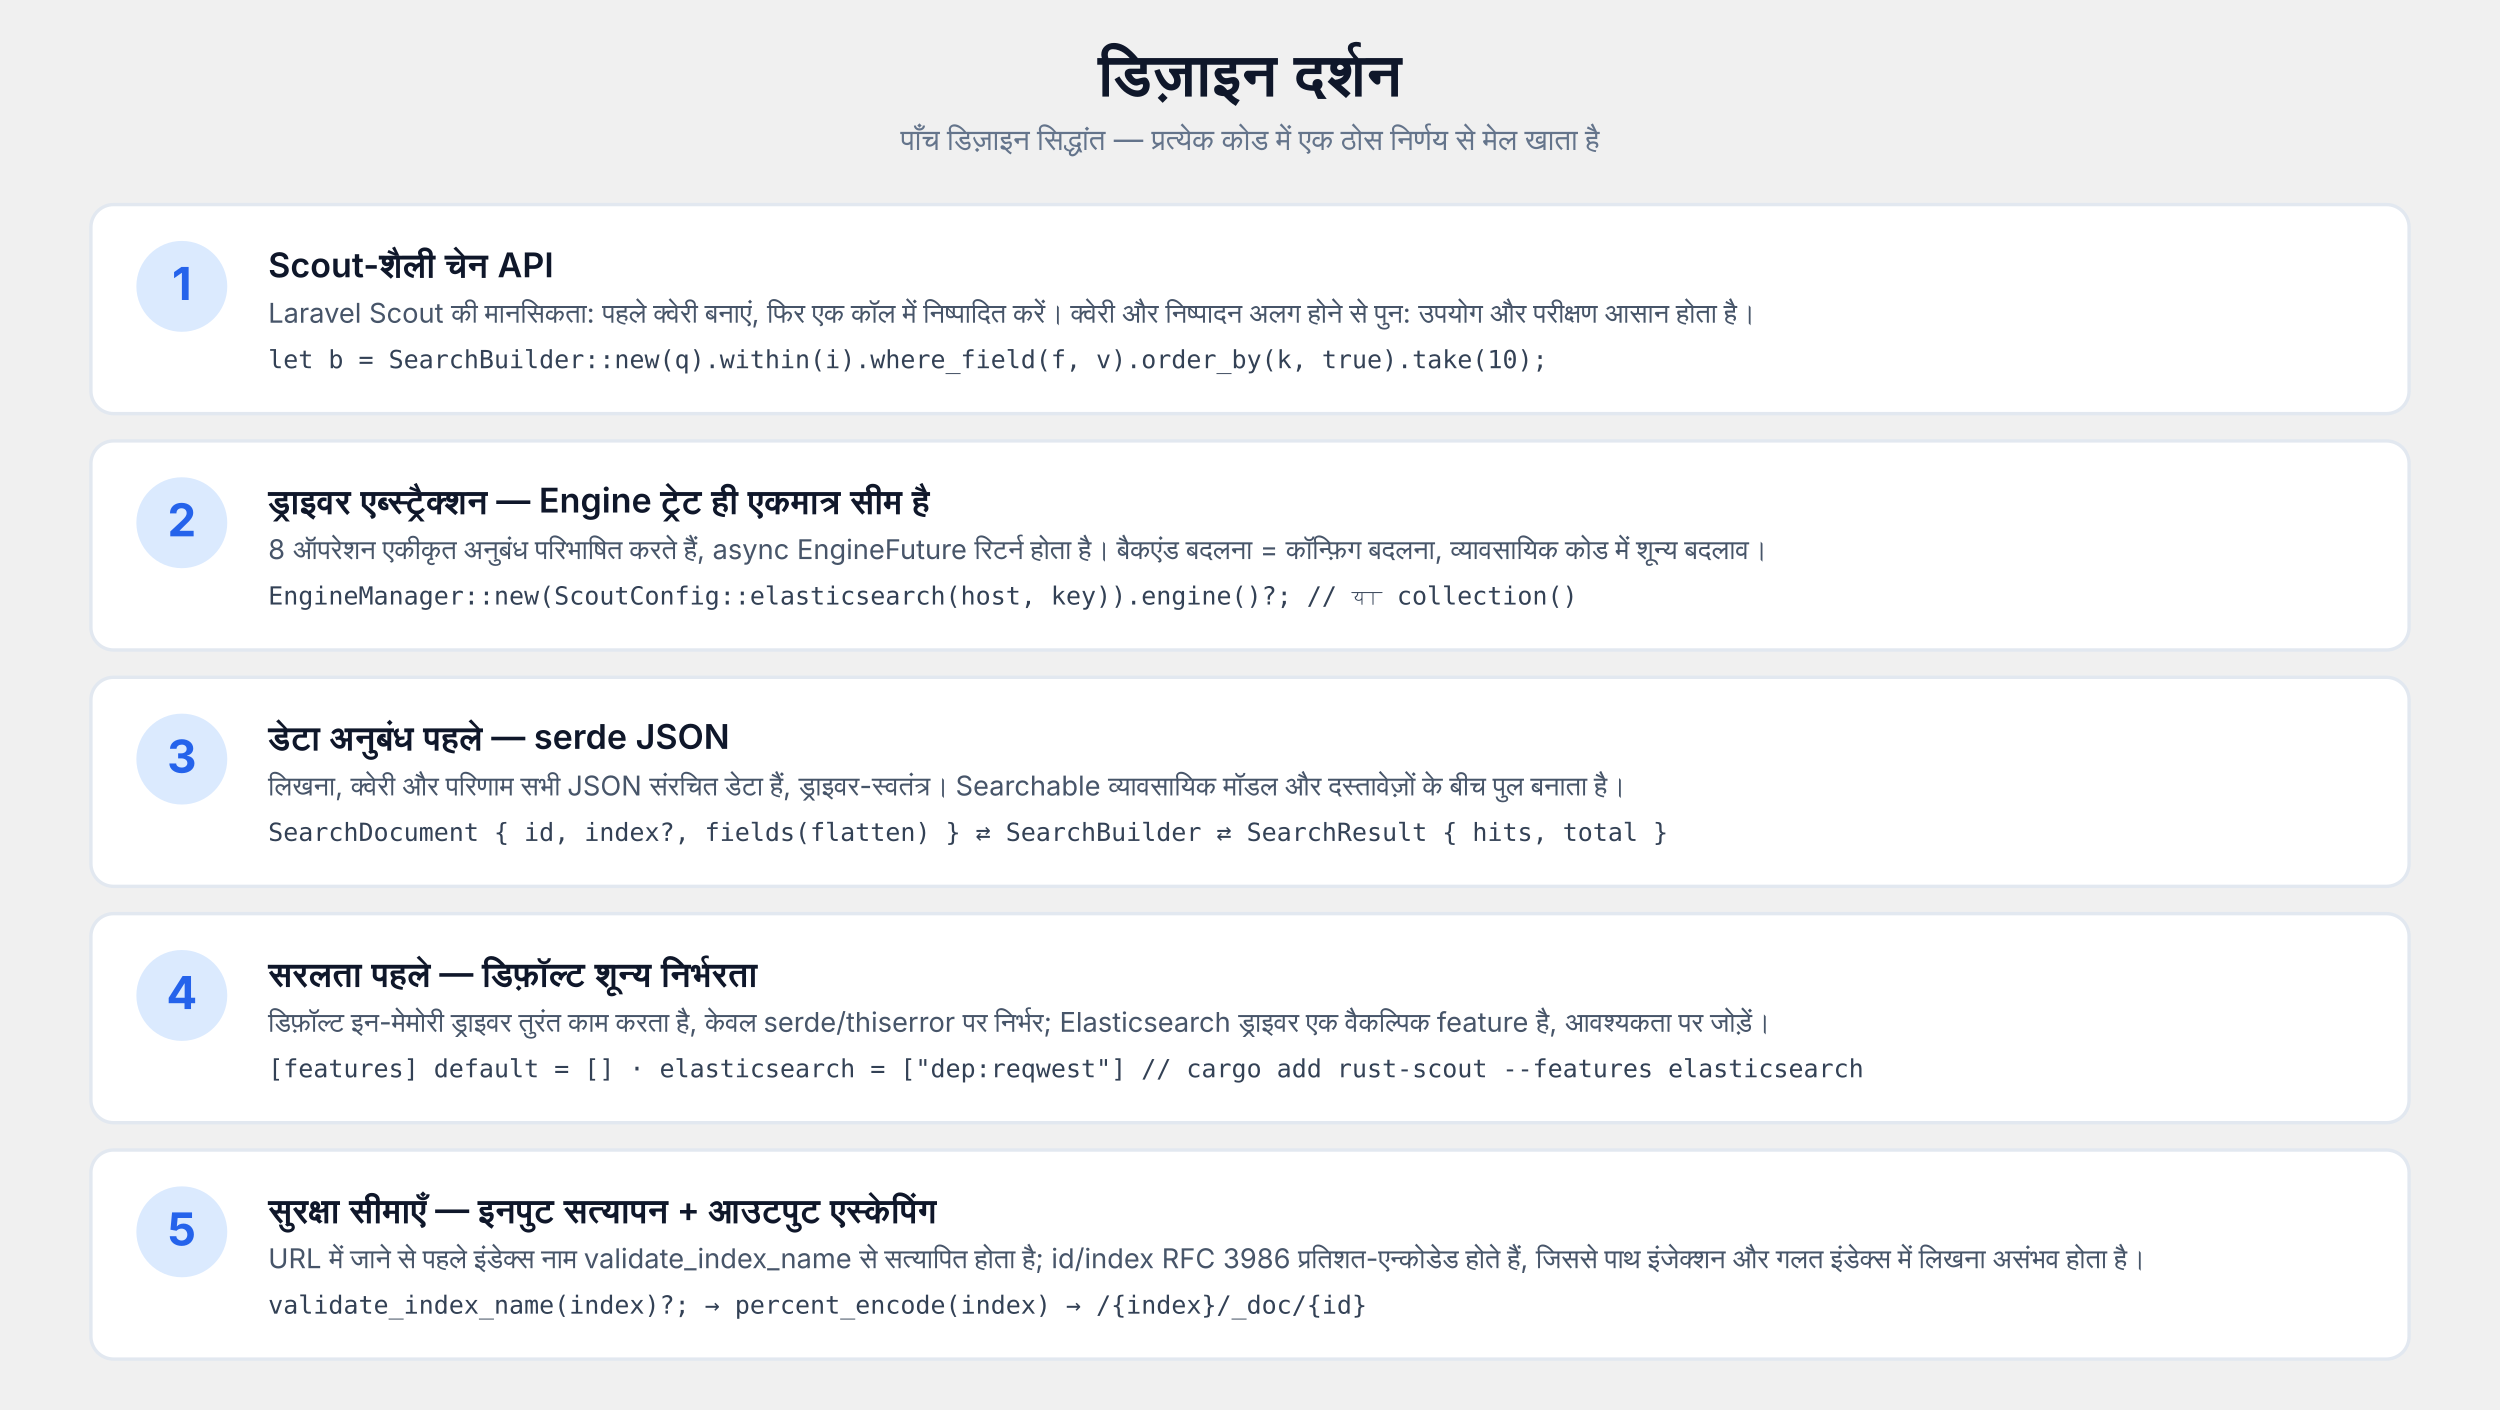
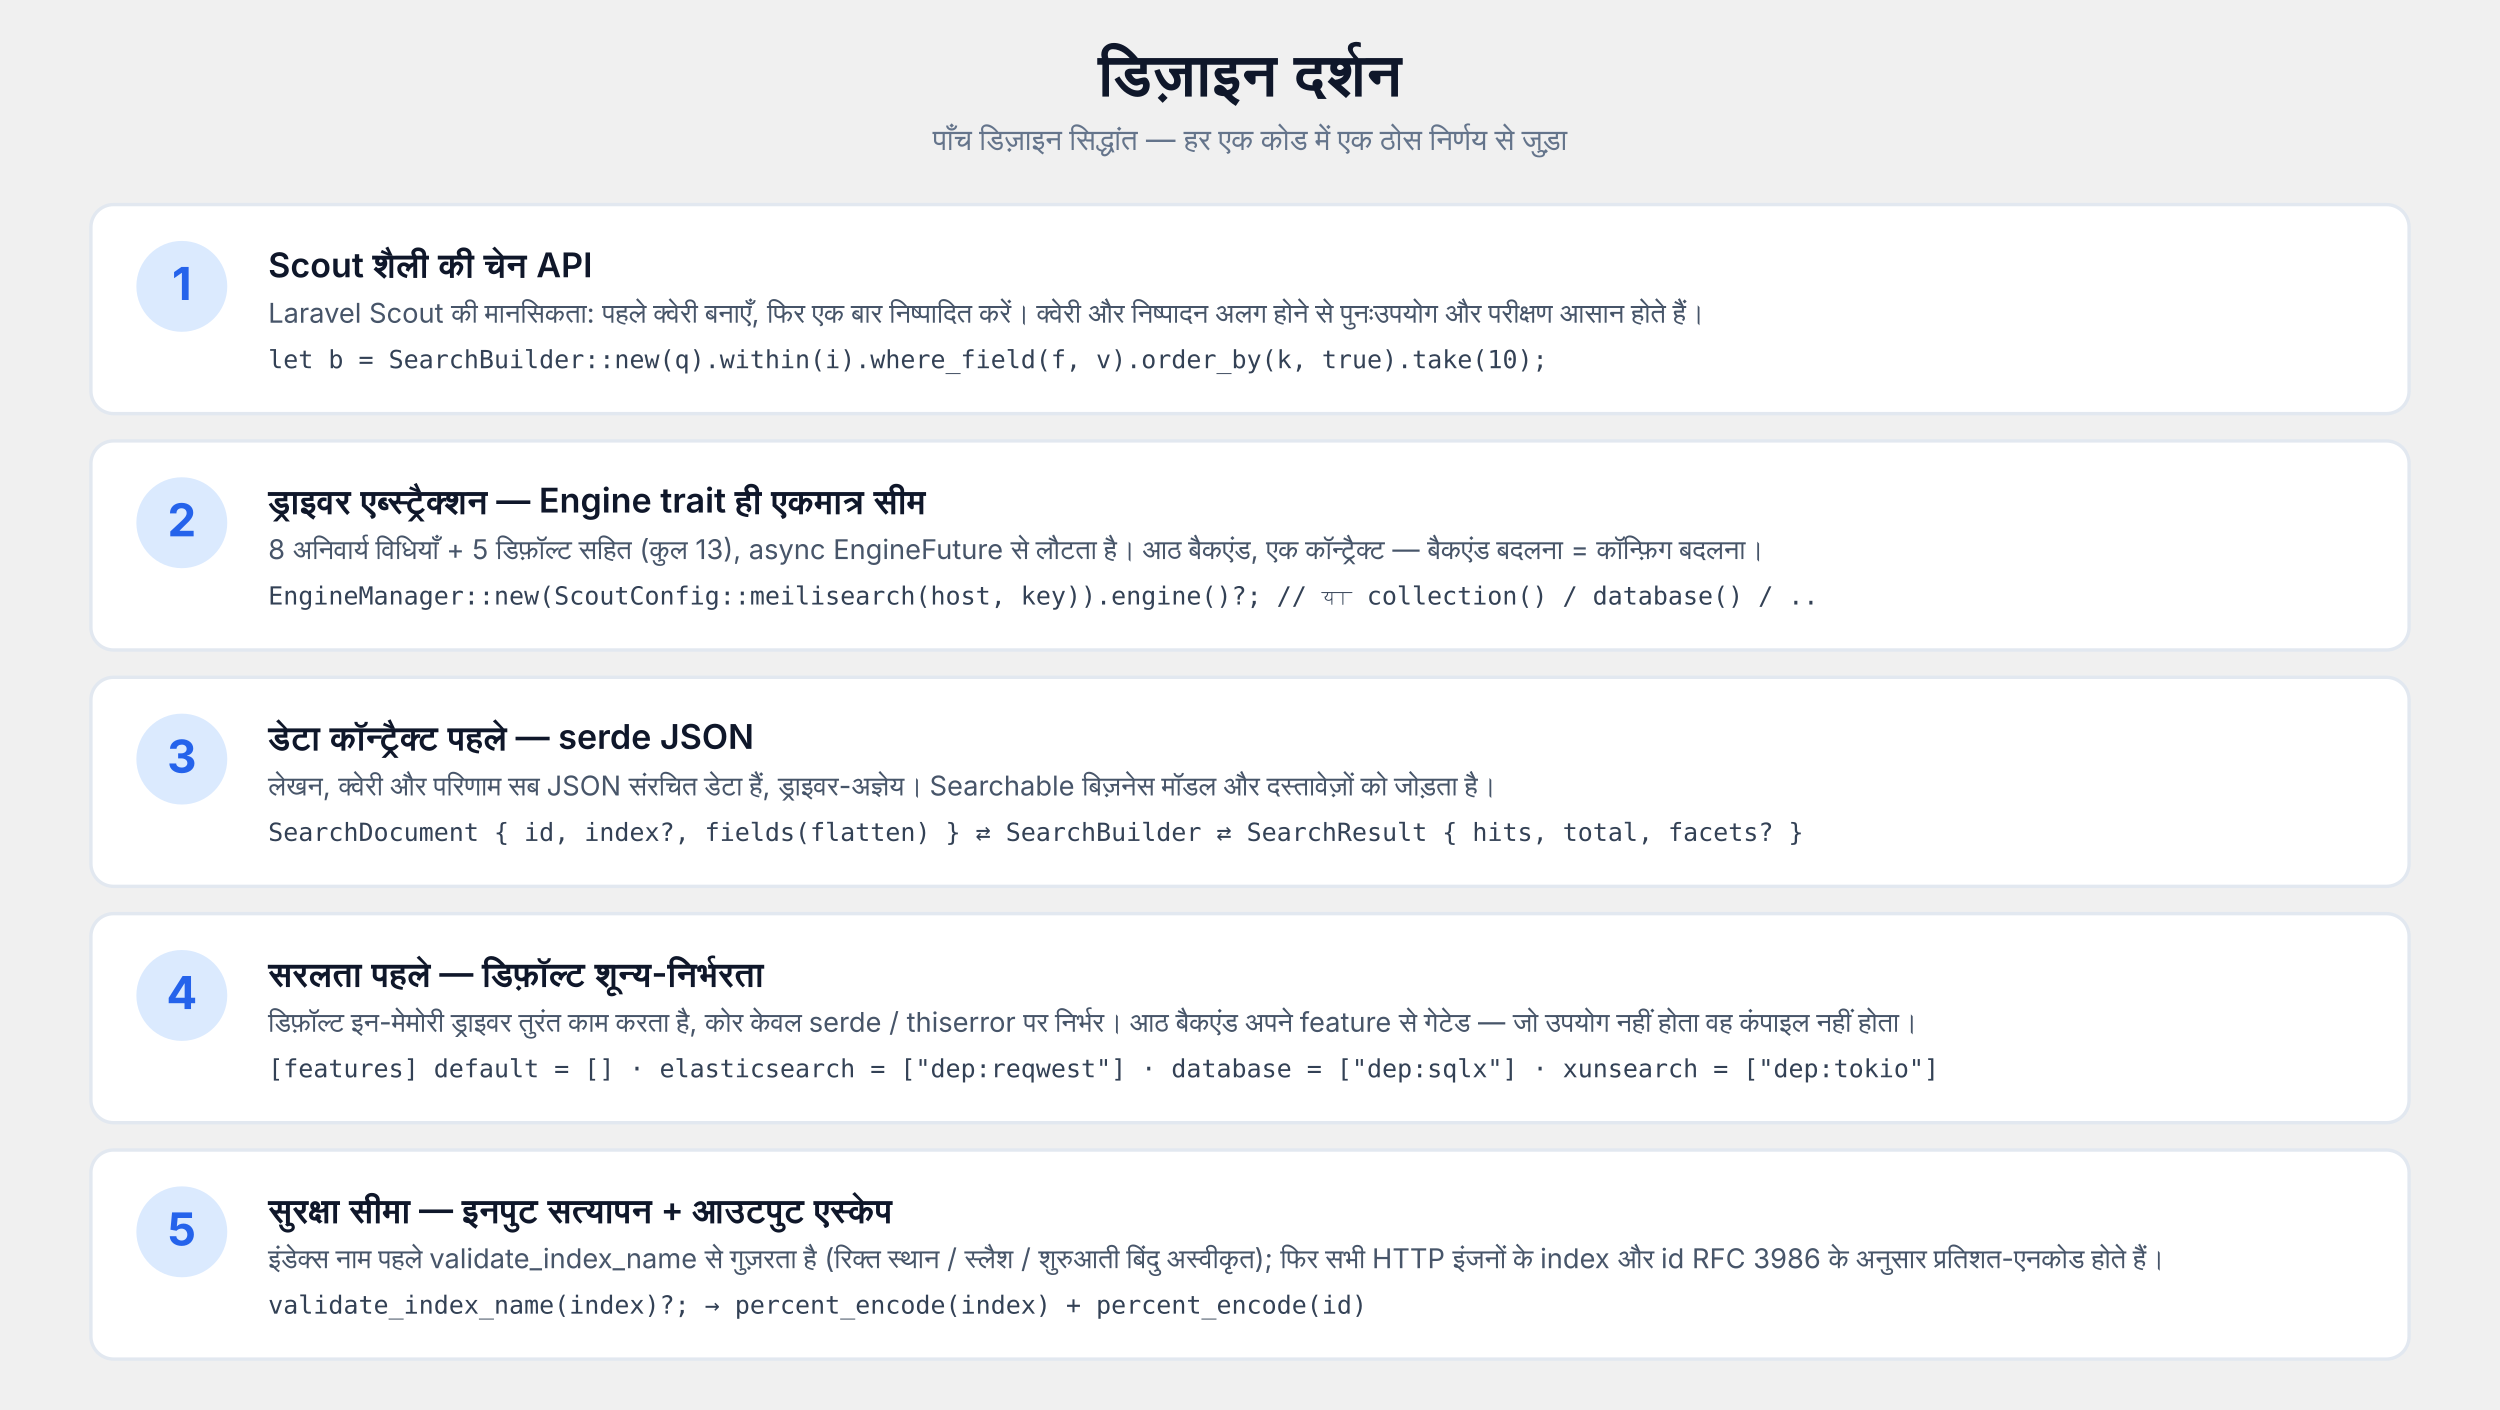
<svg xmlns="http://www.w3.org/2000/svg" viewBox="0 0 1100 620" font-family="system-ui, -apple-system, 'Segoe UI', sans-serif">
  <defs>
    <style>
      .title { font-size: 26px; font-weight: 700; fill: #0f172a; }
      .sub   { font-size: 13px; fill: #64748b; }
      .card  { fill: #ffffff; stroke: #e2e8f0; stroke-width: 1.5; rx: 10; }
      .num   { font-size: 20px; font-weight: 700; fill: #2563eb; }
      .name  { font-size: 15px; font-weight: 600; fill: #0f172a; }
      .desc  { font-size: 12px; fill: #475569; }
      .code  { font-size: 11px; fill: #334155; font-family: ui-monospace, SFMono-Regular, Menlo, monospace; }
      .rule  { fill: #dbeafe; }
    </style>
  </defs>
  <text x="550" y="42" text-anchor="middle" class="title">डिज़ाइन दर्शन</text>
-   <text x="550" y="66" text-anchor="middle" class="sub">पाँच डिज़ाइन सिद्धांत — प्रत्येक कोड में एक ठोस निर्णय से मेल खाता है</text>
+   <text x="550" y="66" text-anchor="middle" class="sub">पाँच डिज़ाइन सिद्धांत — हर एक कोड में एक ठोस निर्णय से जुड़ा</text>
  <rect x="40" y="90" width="1020" height="92" class="card" />
  <rect x="60" y="106" width="40" height="40" rx="20" class="rule" />
  <text x="80" y="132" text-anchor="middle" class="num">1</text>
-   <text x="118" y="122" class="name">Scout-शैली चेन API</text>
-   <text x="118" y="142" class="desc">Laravel Scout की मानसिकता: पहले क्वेरी बनाएं, फिर एक कॉल में निष्पादित करें। क्वेरी और निष्पादन अलग होने से पुन: उपयोग और परीक्षण आसान होता है।</text>
+   <text x="118" y="122" class="name">Scout शैली की चेन API</text>
+   <text x="118" y="142" class="desc">Laravel Scout की मानसिकता: पहले क्वेरी बनाएँ, फिर एक बार निष्पादित करें। क्वेरी और निष्पादन अलग होने से पुनःउपयोग और परीक्षण आसान होते हैं।</text>
  <text x="118" y="162" class="code">let b = SearchBuilder::new(q).within(i).where_field(f, v).order_by(k, true).take(10);</text>
  <rect x="40" y="194" width="1020" height="92" class="card" />
  <rect x="60" y="210" width="40" height="40" rx="20" class="rule" />
  <text x="80" y="236" text-anchor="middle" class="num">2</text>
-   <text x="118" y="226" class="name">ड्राइवर एब्स्ट्रैक्शन — Engine ट्रेट ही एकमात्र सीम है</text>
-   <text x="118" y="246" class="desc">8 ऑपरेशन एकीकृत अनुबंध परिभाषित करते हैं, async EngineFuture रिटर्न होता है। बैकएंड बदलना = कॉन्फ़िग बदलना, व्यावसायिक कोड में शून्य बदलाव।</text>
-   <text x="118" y="266" class="code">EngineManager::new(ScoutConfig::elasticsearch(host, key)).engine()?;  // या collection()</text>
+   <text x="118" y="226" class="name">ड्राइवर एब्स्ट्रैक्शन — Engine trait ही एकमात्र सीम</text>
+   <text x="118" y="246" class="desc">8 अनिवार्य विधियाँ + 5 डिफ़ॉल्ट सहित (कुल 13), async EngineFuture से लौटता है। आठ बैकएंड, एक कॉन्ट्रैक्ट — बैकएंड बदलना = कॉन्फ़िग बदलना।</text>
+   <text x="118" y="266" class="code">EngineManager::new(ScoutConfig::meilisearch(host, key)).engine()?;  // या collection() / database() / ..</text>
  <rect x="40" y="298" width="1020" height="92" class="card" />
  <rect x="60" y="314" width="40" height="40" rx="20" class="rule" />
  <text x="80" y="340" text-anchor="middle" class="num">3</text>
-   <text x="118" y="330" class="name">डेटा अनुबंध पहले — serde JSON</text>
-   <text x="118" y="350" class="desc">लिखना, क्वेरी और परिणाम सभी JSON संरचित डेटा हैं, ड्राइवर-स्वतंत्र। Searchable व्यावसायिक मॉडल और दस्तावेज़ों के बीच पुल बनाता है।</text>
-   <text x="118" y="370" class="code">SearchDocument { id, index?, fields(flatten) } ⇄ SearchBuilder ⇄ SearchResult { hits, total }</text>
+   <text x="118" y="330" class="name">डेटा कॉन्ट्रैक्ट पहले — serde JSON</text>
+   <text x="118" y="350" class="desc">लेखन, क्वेरी और परिणाम सब JSON संरचित डेटा हैं, ड्राइवर-अज्ञेय। Searchable बिज़नेस मॉडल और दस्तावेज़ों को जोड़ता है।</text>
+   <text x="118" y="370" class="code">SearchDocument { id, index?, fields(flatten) } ⇄ SearchBuilder ⇄ SearchResult { hits, total, facets? }</text>
  <rect x="40" y="402" width="1020" height="92" class="card" />
  <rect x="60" y="418" width="40" height="40" rx="20" class="rule" />
  <text x="80" y="444" text-anchor="middle" class="num">4</text>
-   <text x="118" y="434" class="name">सरलता पहले — डिफ़ॉल्ट शून्य निर्भरता</text>
-   <text x="118" y="454" class="desc">डिफ़ॉल्ट इन-मेमोरी ड्राइवर तुरंत काम करता है, केवल serde/thiserror पर निर्भर; Elasticsearch ड्राइवर एक वैकल्पिक feature है, आवश्यकता पर जोड़ें।</text>
-   <text x="118" y="474" class="code">[features] default = [] · elasticsearch = ["dep:reqwest"]   // cargo add rust-scout --features elasticsearch</text>
+   <text x="118" y="434" class="name">सरलता पहले — डिफ़ॉल्ट शून्य-निर्भरता</text>
+   <text x="118" y="454" class="desc">डिफ़ॉल्ट इन-मेमोरी ड्राइवर तुरंत काम करता है, कोर केवल serde / thiserror पर निर्भर। आठ बैकएंड अपने feature से गेटेड — जो उपयोग नहीं होता वह कंपाइल नहीं होता।</text>
+   <text x="118" y="474" class="code">[features] default = [] · elasticsearch = ["dep:reqwest"] · database = ["dep:sqlx"] · xunsearch = ["dep:tokio"]</text>
  <rect x="40" y="506" width="1020" height="92" class="card" />
  <rect x="60" y="522" width="40" height="40" rx="20" class="rule" />
  <text x="80" y="548" text-anchor="middle" class="num">5</text>
-   <text x="118" y="538" class="name">सुरक्षा सीमाएँ — इनपुट सत्यापन + आउटपुट एस्केपिंग</text>
-   <text x="118" y="558" class="desc">URL में जाने से पहले इंडेक्स नाम validate_index_name से सत्यापित होता है; id/index RFC 3986 प्रतिशत-एन्कोडेड होते हैं, जिससे पाथ इंजेक्शन और गलत इंडेक्स में लिखना असंभव होता है।</text>
-   <text x="118" y="578" class="code">validate_index_name(index)?;  →  percent_encode(index) →  /{index}/_doc/{id}</text>
+   <text x="118" y="538" class="name">सुरक्षा सीमा — इनपुट सत्यापन + आउटपुट एस्केप</text>
+   <text x="118" y="558" class="desc">इंडेक्स नाम पहले validate_index_name से गुज़रता है (रिक्त स्थान / स्लैश / शुरुआती बिंदु अस्वीकृत); फिर सभी HTTP इंजनों के index और id RFC 3986 के अनुसार प्रतिशत-एनकोड होते हैं।</text>
+   <text x="118" y="578" class="code">validate_index_name(index)?;  →  percent_encode(index) + percent_encode(id)</text>
</svg>
